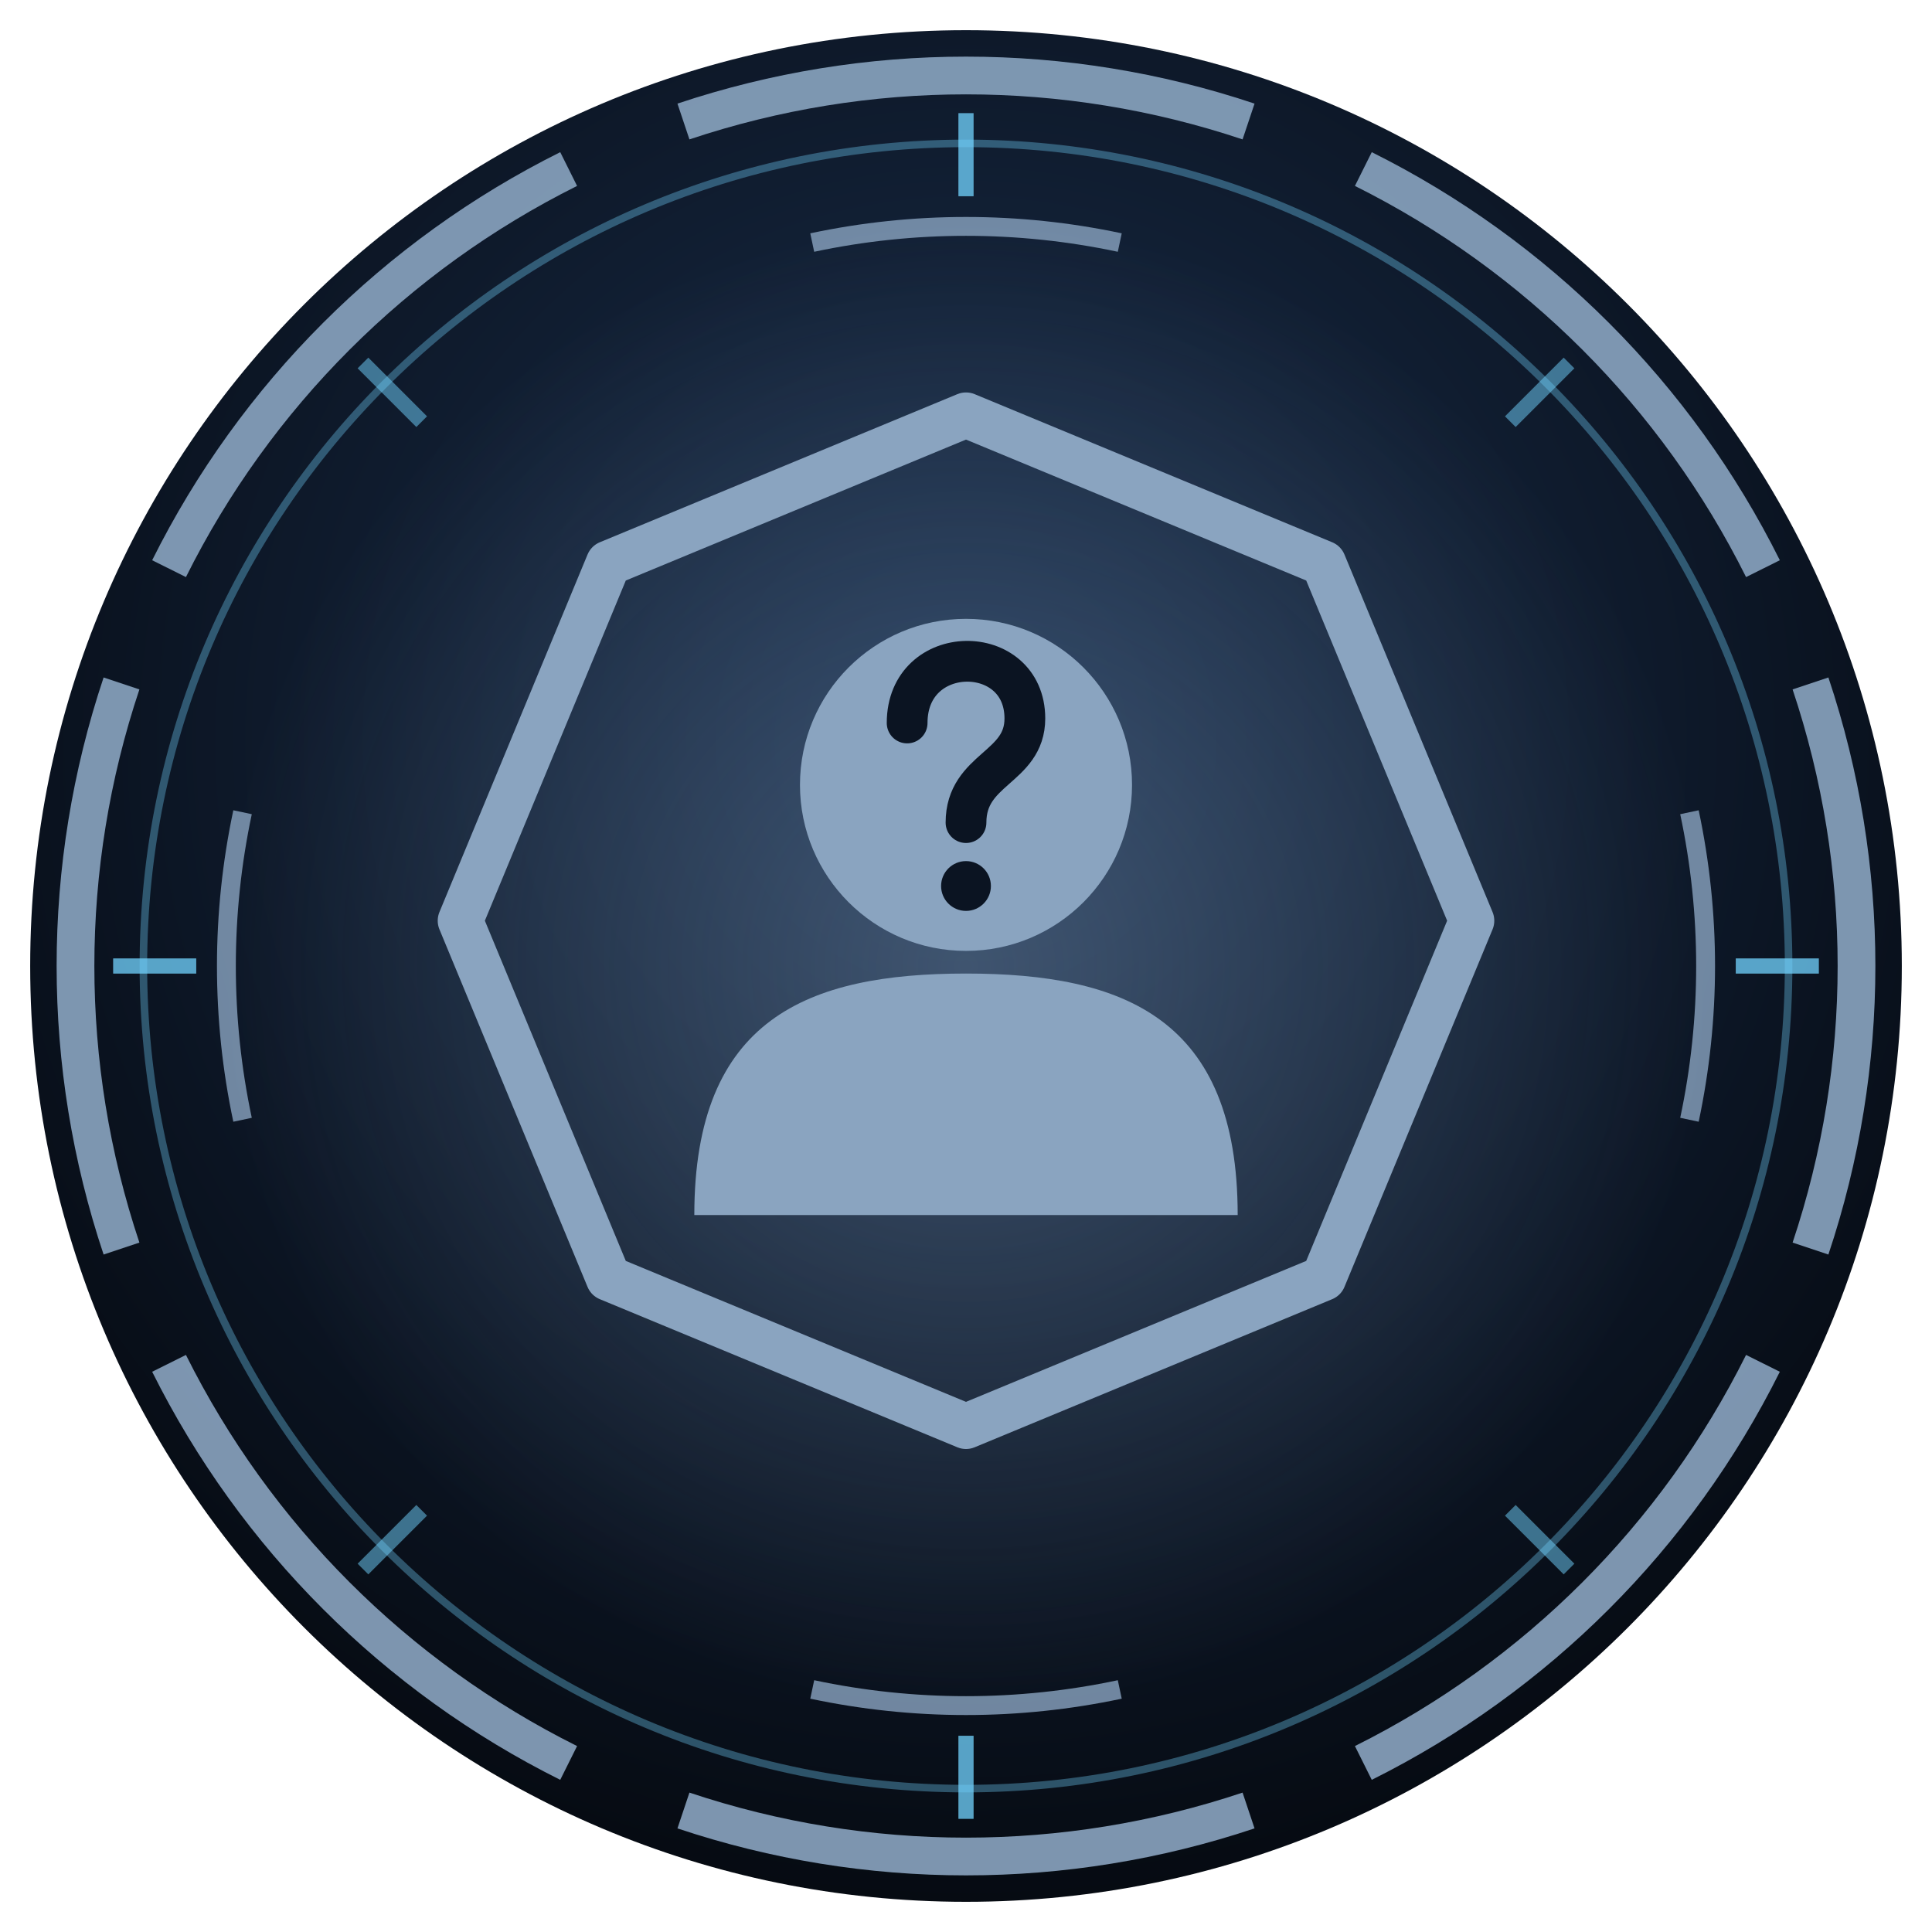
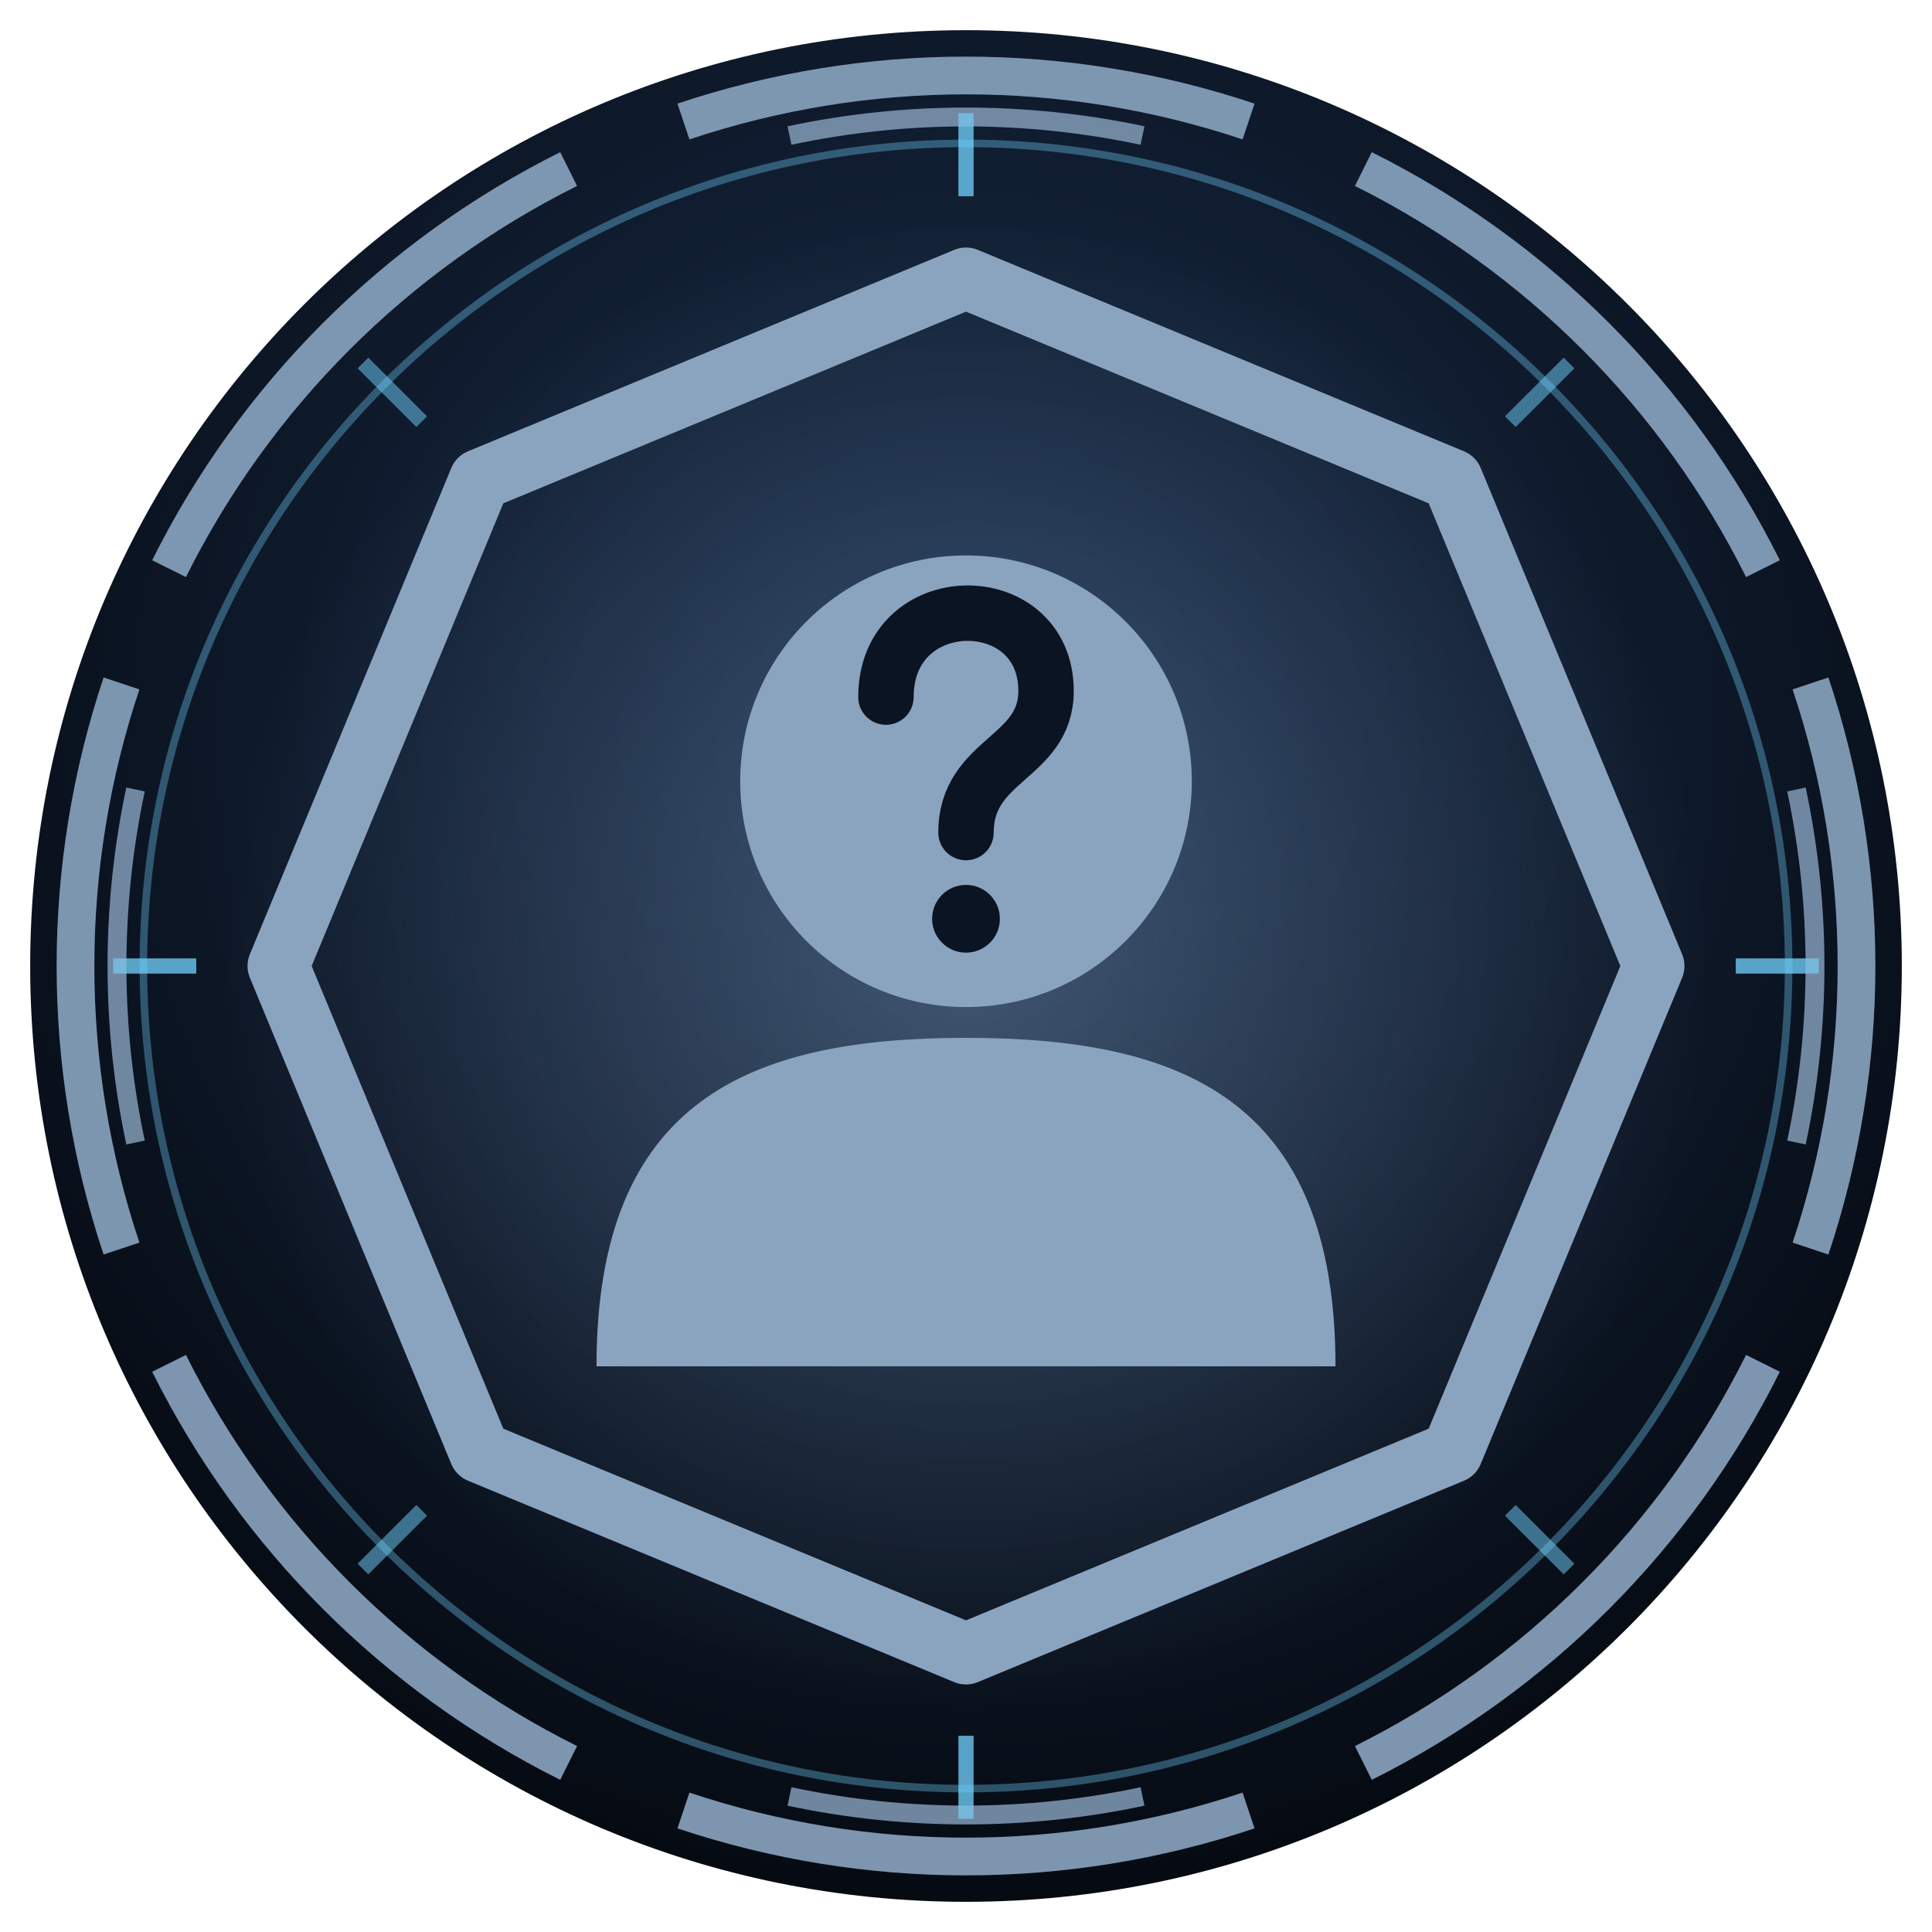
<svg xmlns="http://www.w3.org/2000/svg" width="512" height="512" viewBox="0 0 512 512">
  <defs>
    <radialGradient id="bg" cx="50%" cy="38%" r="65%">
      <stop offset="0" stop-color="#1b3150" />
      <stop offset="0.7" stop-color="#0b1422" />
      <stop offset="1" stop-color="#05090f" />
    </radialGradient>
    <radialGradient id="glow" cx="50%" cy="50%" r="50%">
      <stop offset="0" stop-color="#8aa4c0" stop-opacity="0.35" />
      <stop offset="1" stop-color="#8aa4c0" stop-opacity="0" />
    </radialGradient>
  </defs>
  <circle cx="256" cy="256" r="248" fill="url(#bg)" />
  <circle cx="256" cy="256" r="200" fill="url(#glow)" />
  <circle cx="256" cy="256" r="218" fill="none" stroke="#72d4ff" stroke-width="2" opacity="0.35" />
  <g fill="none" stroke="#8aa4c0" stroke-width="10" opacity="0.9">
    <path d="M467.20 361.30 A236 236 0 0 1 361.30 467.20" />
    <path d="M330.88 479.80 A236 236 0 0 1 181.12 479.80" />
    <path d="M150.70 467.20 A236 236 0 0 1 44.80 361.30" />
    <path d="M32.20 330.88 A236 236 0 0 1 32.20 181.12" />
    <path d="M44.80 150.70 A236 236 0 0 1 150.70 44.80" />
    <path d="M181.12 32.20 A236 236 0 0 1 330.88 32.20" />
    <path d="M361.30 44.80 A236 236 0 0 1 467.20 150.70" />
    <path d="M479.80 181.12 A236 236 0 0 1 479.80 330.88" />
  </g>
  <g stroke="#72d4ff" stroke-width="4" opacity="0.5">
    <line x1="460.00" y1="256.00" x2="482.00" y2="256.00" />
    <line x1="256.00" y1="460.00" x2="256.00" y2="482.00" />
    <line x1="52.00" y1="256.00" x2="30.00" y2="256.00" />
    <line x1="256.00" y1="52.00" x2="256.00" y2="30.00" />
    <line x1="400.25" y1="400.25" x2="415.81" y2="415.81" />
    <line x1="111.75" y1="400.25" x2="96.19" y2="415.81" />
    <line x1="111.75" y1="111.75" x2="96.19" y2="96.19" />
    <line x1="400.25" y1="111.75" x2="415.81" y2="96.19" />
  </g>
  <g fill="none" stroke="#8aa4c0" stroke-width="5" opacity="0.8">
-     <path d="M447.72 215.25 A196 196 0 0 1 447.72 296.75" />
-     <path d="M296.75 447.72 A196 196 0 0 1 215.25 447.72" />
-     <path d="M64.28 296.75 A196 196 0 0 1 64.28 215.25" />
-     <path d="M215.25 64.28 A196 196 0 0 1 296.75 64.28" />
+     <path d="M476.08 209.22 A225 225 0 0 1 476.08 302.78" />
+     <path d="M302.78 476.08 A225 225 0 0 1 209.22 476.08" />
+     <path d="M35.92 302.78 A225 225 0 0 1 35.92 209.22" />
+     <path d="M209.22 35.92 A225 225 0 0 1 302.78 35.92" />
  </g>
  <g stroke="#72d4ff" stroke-width="4" opacity="0.5">
    <line x1="256" y1="30" x2="256" y2="52" />
    <line x1="256" y1="460" x2="256" y2="482" />
    <line x1="30" y1="256" x2="52" y2="256" />
    <line x1="460" y1="256" x2="482" y2="256" />
  </g>
-   <polygon points="256.00,110.00 350.75,149.25 390.00,244.00 350.75,338.75 256.00,378.00 161.25,338.75 122.00,244.00 161.25,149.25" fill="none" stroke="#8aa4c0" stroke-width="12" stroke-linejoin="round" />
-   <circle cx="256" cy="208" r="44" fill="#8aa4c0" />
-   <path d="M184 322 C184 270 214 258 256 258 C298 258 328 270 328 322 Z" fill="#8aa4c0" />
-   <path d="M240.4 191.6 C240.4 170.0 271.6 170.0 271.6 190.4 C271.6 203.6 256 203.6 256 218.0" fill="none" stroke="#0b1422" stroke-width="10.8" stroke-linecap="round" stroke-linejoin="round" />
-   <circle cx="256" cy="234.8" r="6.6" fill="#0b1422" />
+   <g transform="translate(256 256) scale(1.36) translate(-256 -244)">
+     <polygon points="256.00,110.00 350.75,149.25 390.00,244.00 350.75,338.75 256.00,378.00 161.25,338.75 122.00,244.00 161.25,149.25" fill="none" stroke="#8aa4c0" stroke-width="12" stroke-linejoin="round" />
+     <circle cx="256" cy="208" r="44" fill="#8aa4c0" />
+     <path d="M184 322 C184 270 214 258 256 258 C298 258 328 270 328 322 Z" fill="#8aa4c0" />
+     <path d="M240.4 191.6 C240.4 170.0 271.6 170.0 271.6 190.4 C271.6 203.6 256 203.6 256 218.0" fill="none" stroke="#0b1422" stroke-width="10.8" stroke-linecap="round" stroke-linejoin="round" />
+     <circle cx="256" cy="234.8" r="6.6" fill="#0b1422" />
+   </g>
</svg>
